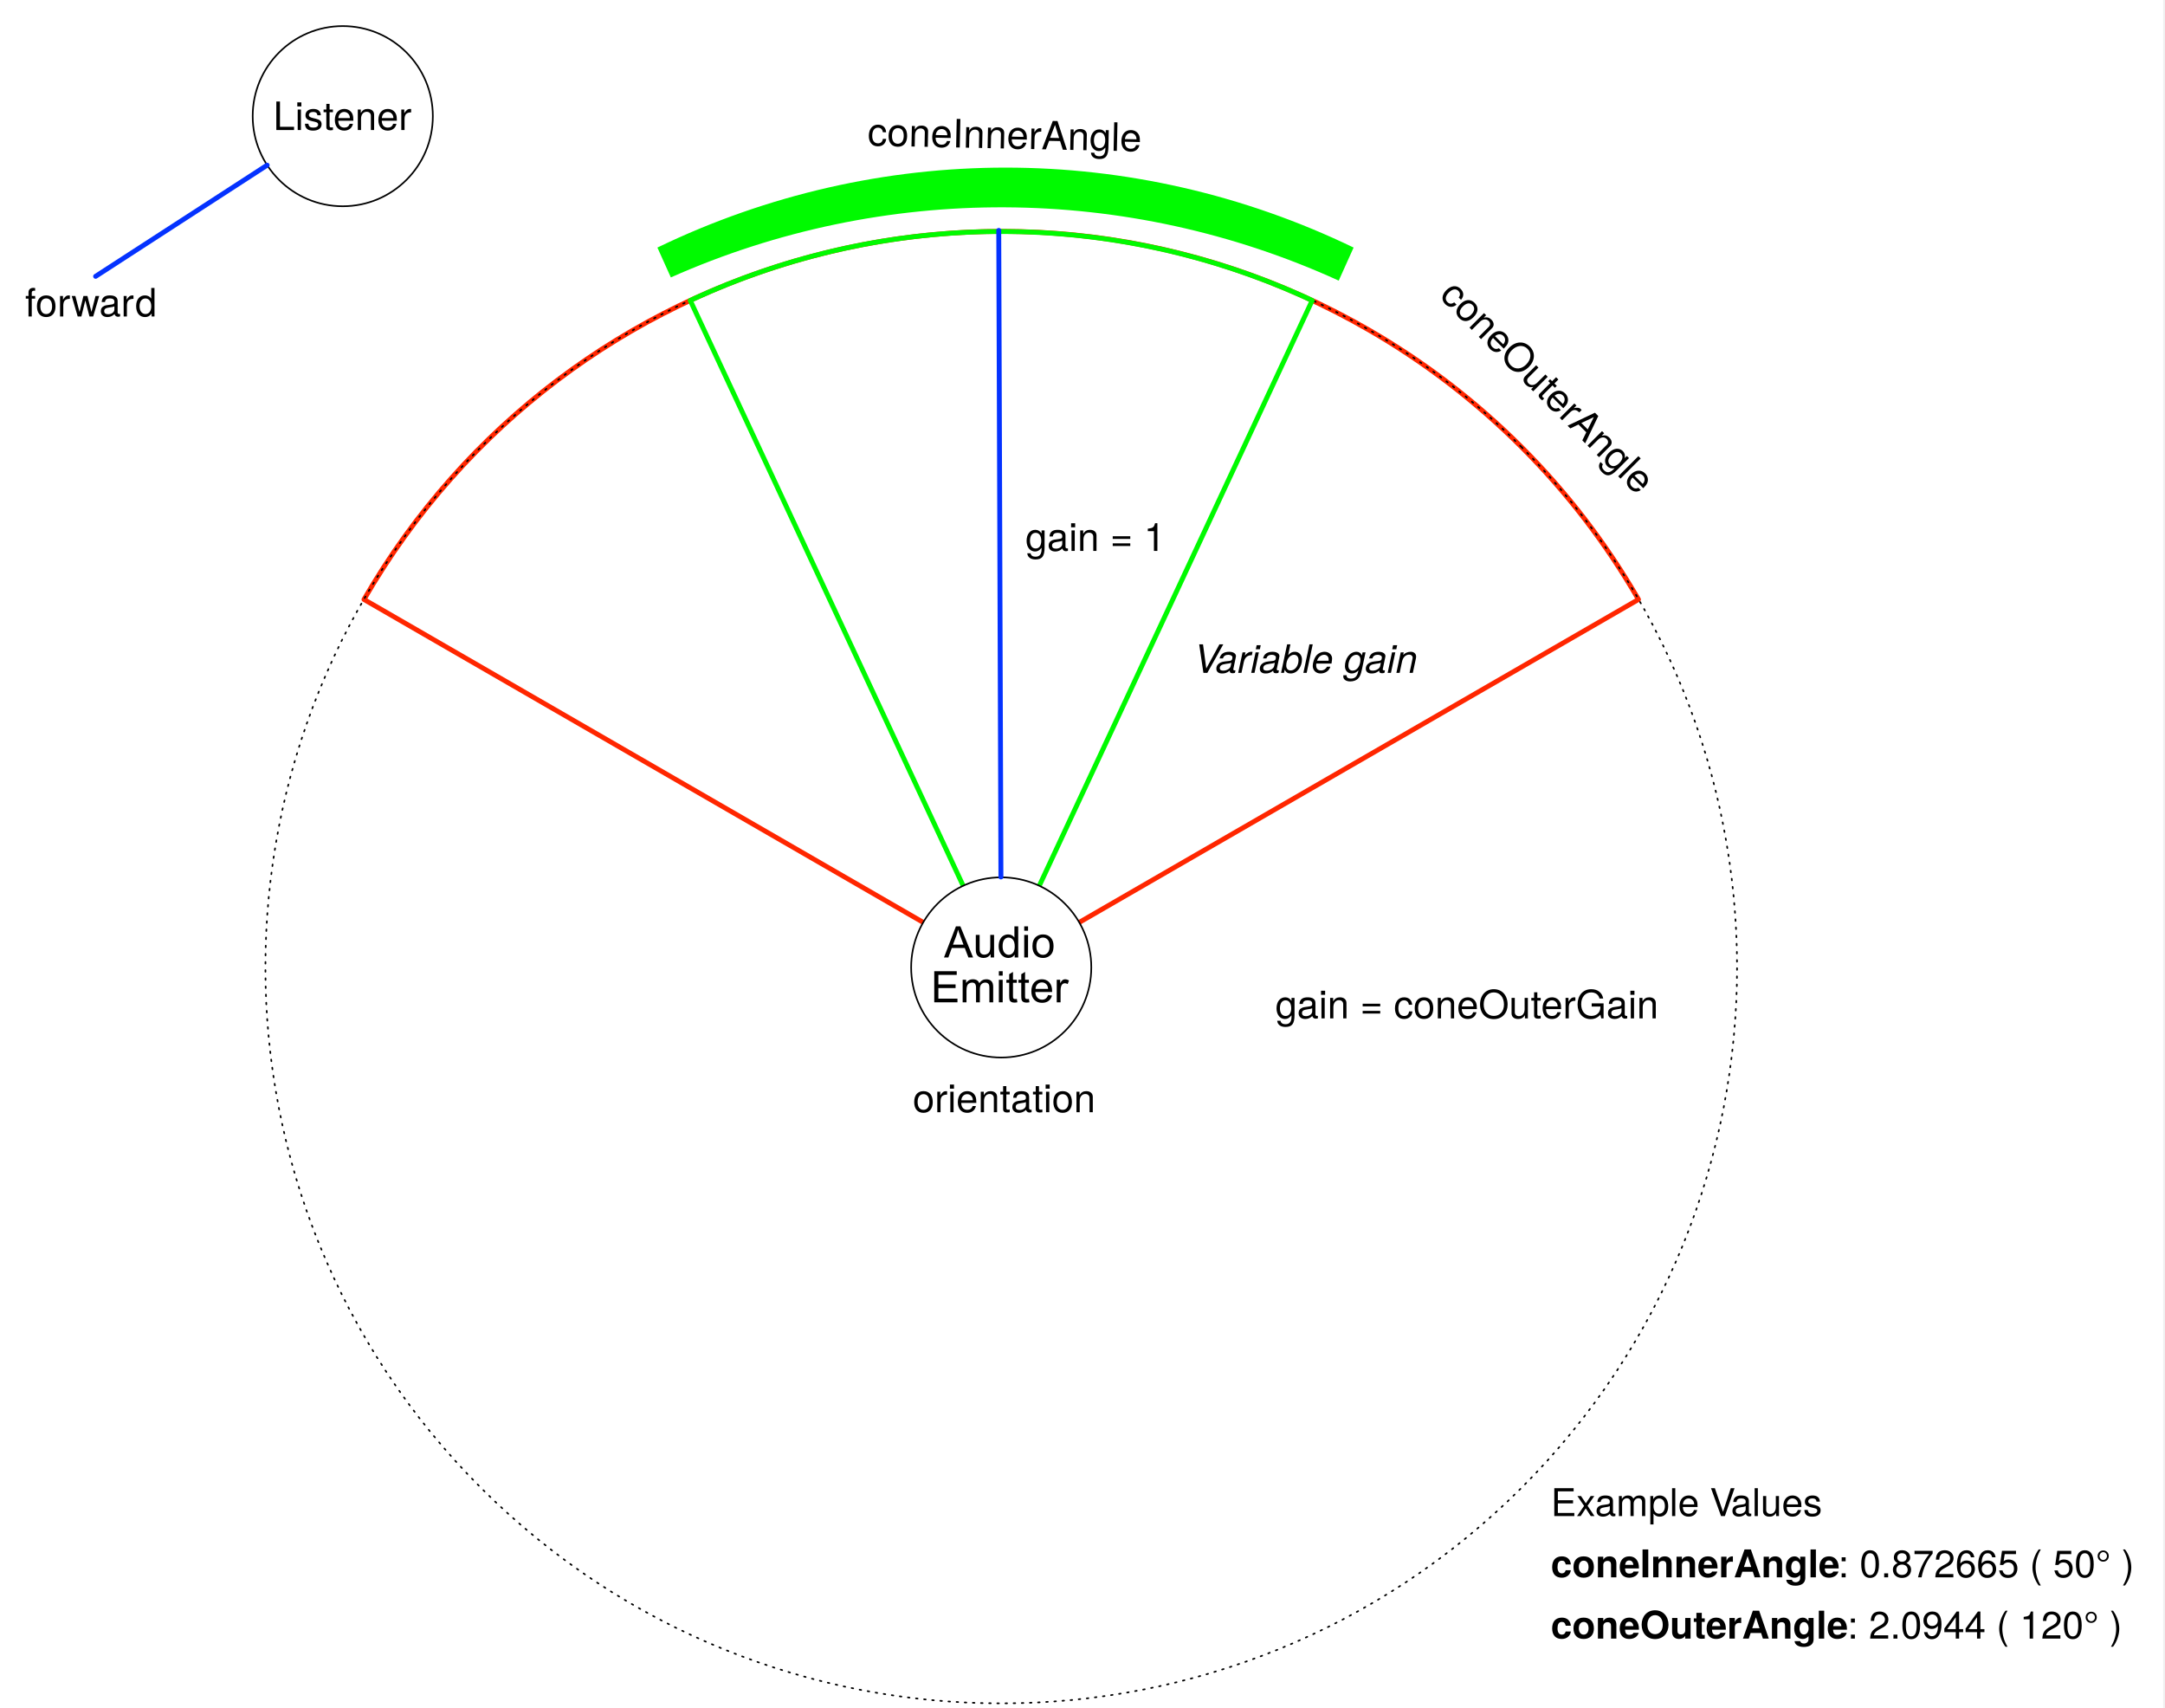
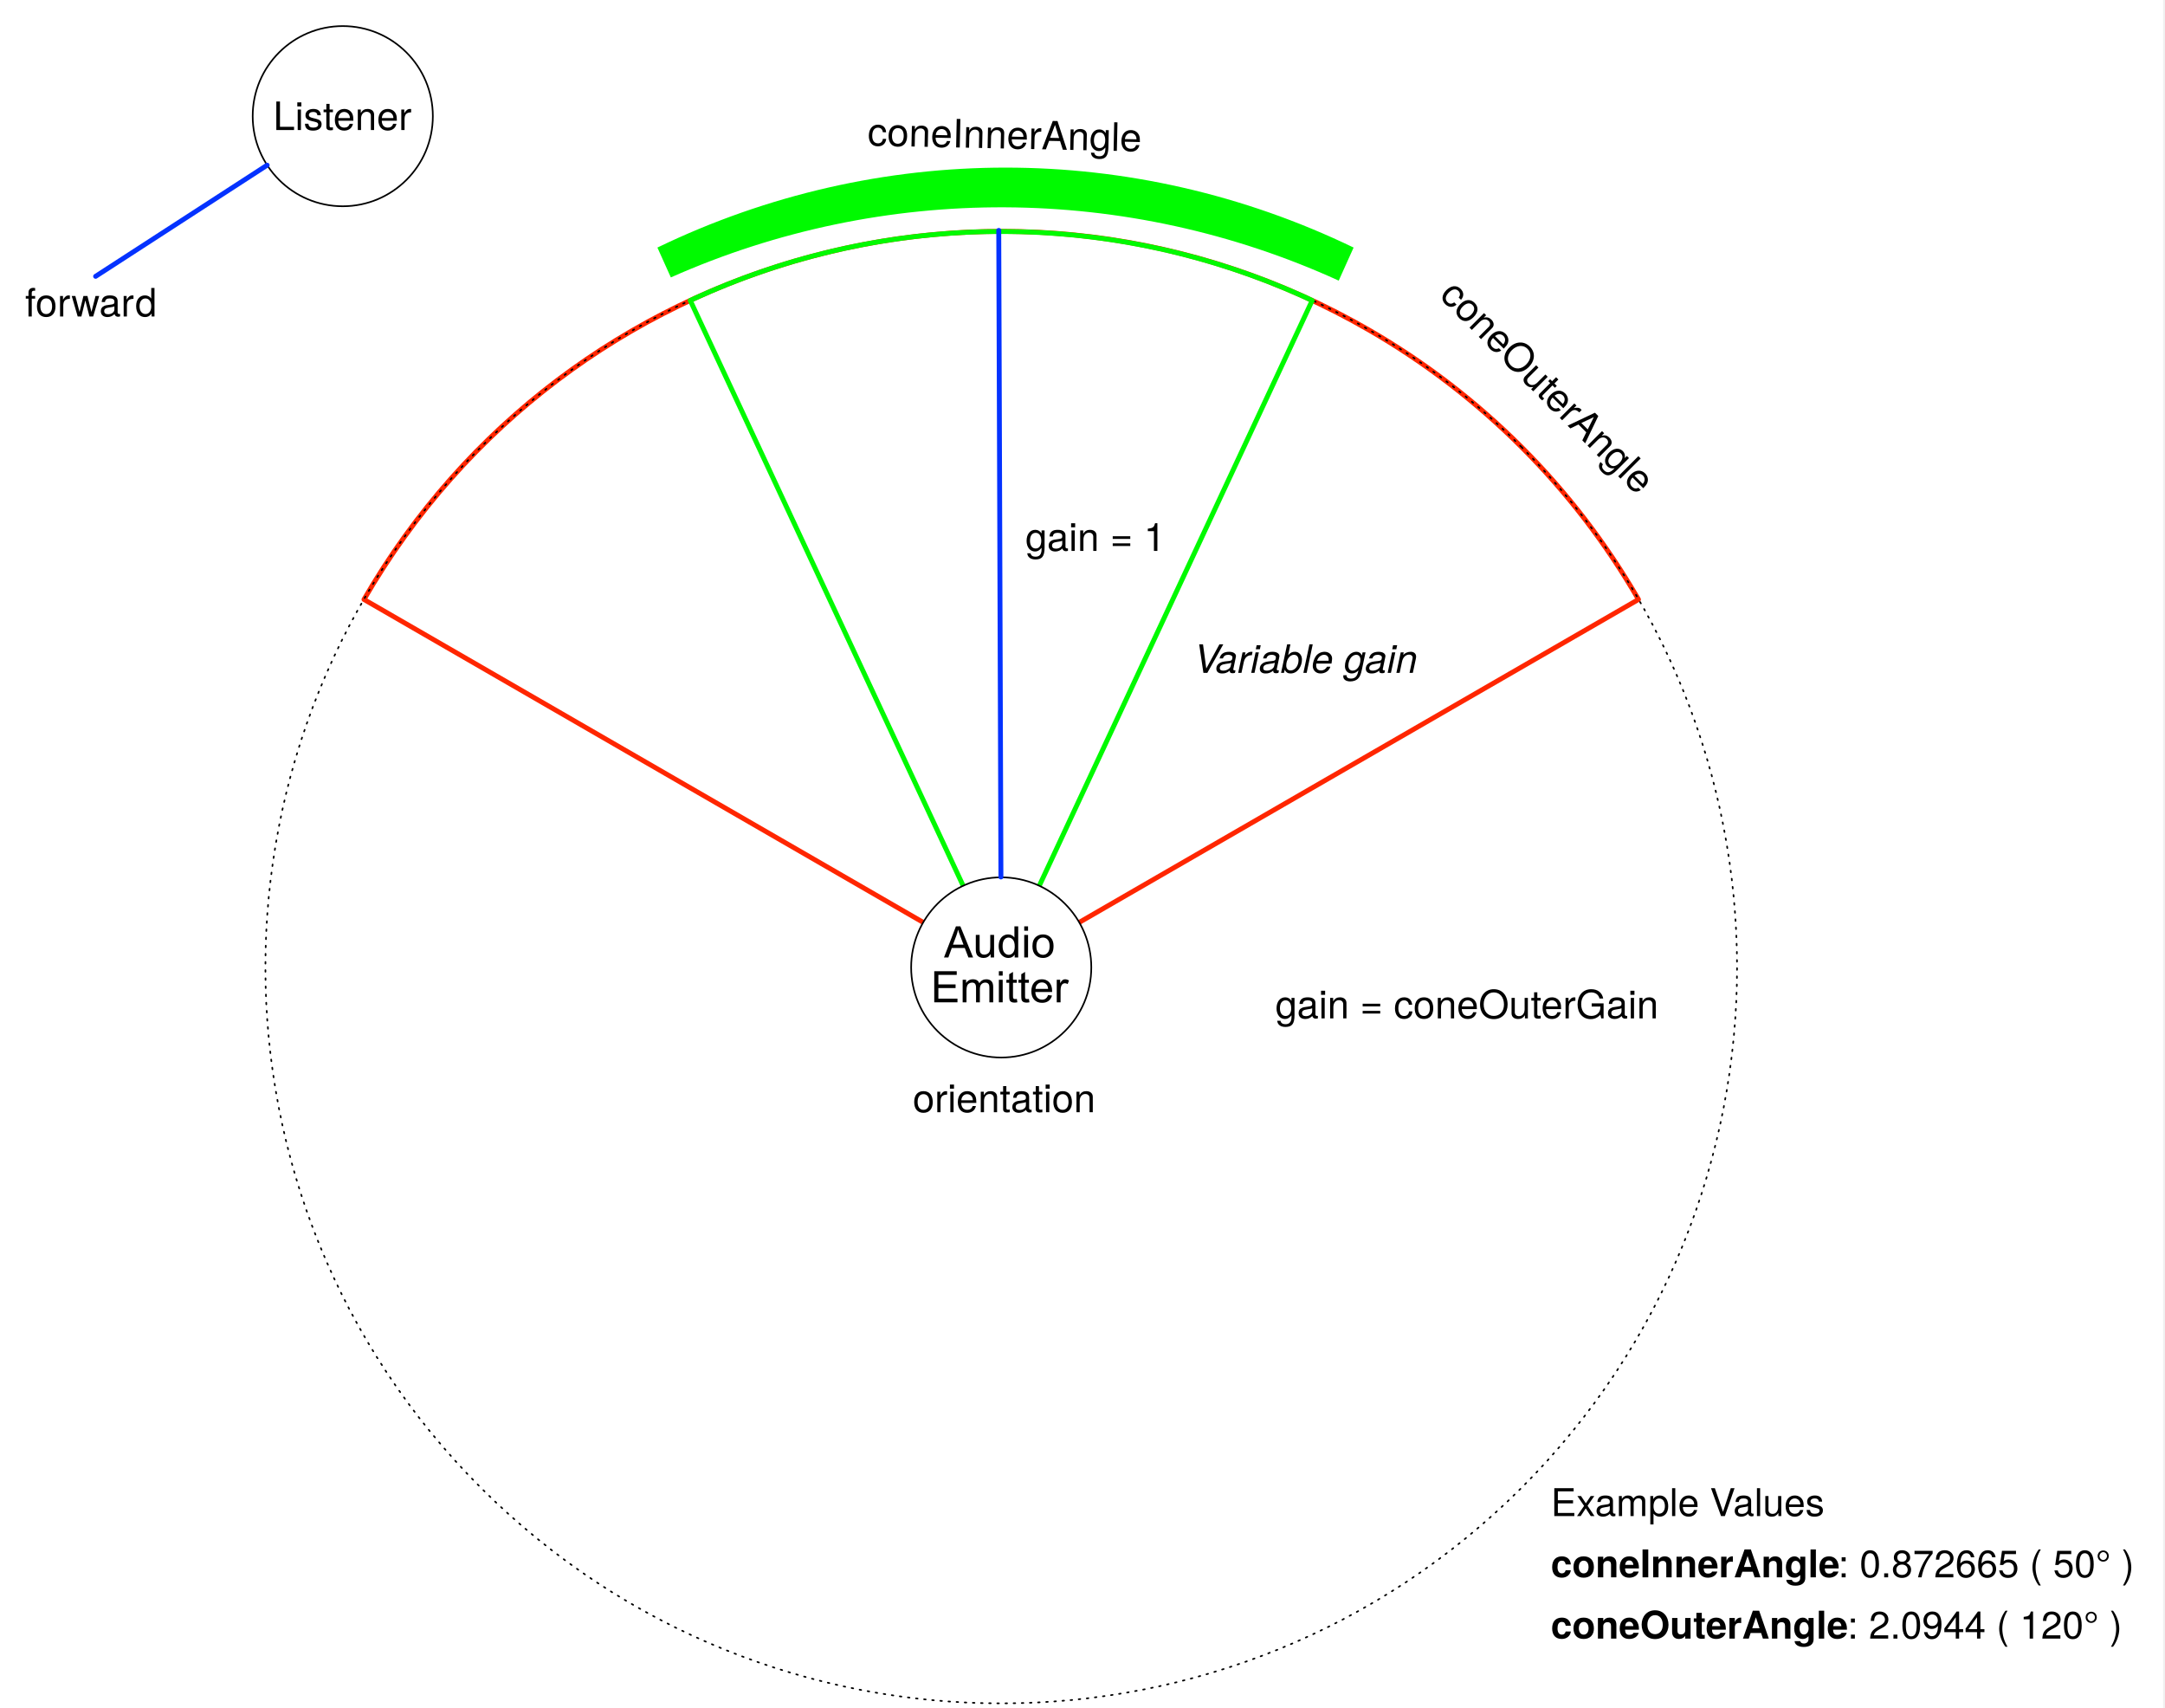
<svg xmlns="http://www.w3.org/2000/svg" width="100%" height="100%" viewBox="0 0 1328 1047" version="1.1" xml:space="preserve" style="fill-rule:evenodd;clip-rule:evenodd;stroke-linecap:round;stroke-linejoin:round;">
  <g id="Canvas_1">
    <rect x="-7.036" y="-2.557" width="1333.9" height="1055.17" style="fill:white;" />
    <path d="M614.148,593.332L223.265,367.656C347.903,151.778 623.946,77.812 839.824,202.45C908.438,242.064 965.416,299.042 1005.03,367.656L614.148,593.332Z" style="fill:none;fill-rule:nonzero;stroke:rgb(255,38,0);stroke-width:3px;" />
    <path d="M933.302,274.179C1109.57,450.442 1109.57,736.222 933.302,912.486C757.038,1088.75 471.258,1088.75 294.994,912.486C118.729,736.222 118.729,450.442 294.994,274.179C471.258,97.914 757.038,97.914 933.302,274.179" style="fill:none;fill-rule:nonzero;stroke:black;stroke-width:1px;stroke-dasharray:1,4;" />
    <path d="M614.148,593.332L423.398,184.268C544.315,127.884 683.981,127.884 804.898,184.268L614.148,593.332Z" style="fill:none;fill-rule:nonzero;stroke:rgb(0,250,0);stroke-width:3px;" />
    <circle cx="614.148" cy="593.332" r="55.25" style="fill:white;" />
    <circle cx="614.148" cy="593.332" r="55.25" style="fill:none;stroke:black;stroke-width:1px;" />
    <circle cx="210.25" cy="71.25" r="55.25" style="fill:none;stroke:black;stroke-width:1px;" />
    <path d="M163.872,101.299L58.649,169.475" style="fill:none;fill-rule:nonzero;stroke:rgb(4,50,255);stroke-width:3px;" />
    <g transform="matrix(0.999998,-0.000546603,-0.000546603,0.837184,0.295245,87.9441)">
      <path d="M613.962,538.083L612.37,63.876" style="fill:none;fill-rule:nonzero;stroke:rgb(4,50,255);stroke-width:3px;" />
    </g>
    <g transform="matrix(1,0,0,1,167.578,79.75)">
      <text x="0px" y="0px" style="font-family:'HelveticaNeue', 'Helvetica Neue';font-size:24px;">Listener</text>
    </g>
    <g transform="matrix(0.977366,0,0,0.977366,951.298,929.827)">
-       <text x="0px" y="0px" style="font-family:'HelveticaNeue', 'Helvetica Neue';font-size:24px;">Example V<tspan x="112.92px 125.808px " y="0px 0px ">al</tspan>ues</text>
+       <text x="0px" y="0px" style="font-family:'HelveticaNeue', 'Helvetica Neue';font-size:24px;">Example Values</text>
      <text x="0px" y="38.443px" style="font-family:'HelveticaNeue-Bold', 'Helvetica Neue';font-weight:700;font-size:24px;">coneInnerAngle</text>
      <text x="180.408px" y="38.443px" style="font-family:'HelveticaNeue', 'Helvetica Neue';font-size:24px;">: 0.872665 ( 50° )</text>
      <text x="0px" y="76.887px" style="font-family:'HelveticaNeue-Bold', 'Helvetica Neue';font-weight:700;font-size:24px;">coneOuterAngle</text>
      <text x="186.216px" y="76.887px" style="font-family:'HelveticaNeue', 'Helvetica Neue';font-size:24px;">: 2.0944 ( 120° )</text>
    </g>
    <g transform="matrix(2.22037,0,0,2.22037,-690.605,-961.829)">
      <path d="M571.818,697.649L575.117,689.059L576.341,689.059L579.857,697.649L578.562,697.649L577.56,695.047L573.968,695.047L573.025,697.649L571.818,697.649ZM574.296,694.122L577.209,694.122L576.312,691.743C576.039,691.02 575.835,690.426 575.703,689.961C575.593,690.512 575.439,691.059 575.24,691.602L574.296,694.122Z" style="fill-rule:nonzero;" />
    </g>
    <g transform="matrix(2.22037,0,0,2.22037,-690.605,-961.829)">
      <path d="M584.709,697.649L584.709,696.735C584.224,697.438 583.566,697.79 582.734,697.79C582.367,697.79 582.024,697.719 581.706,697.579C581.387,697.438 581.151,697.261 580.997,697.048C580.842,696.835 580.734,696.575 580.671,696.266C580.628,696.059 580.607,695.731 580.607,695.282L580.607,691.426L581.662,691.426L581.662,694.877C581.662,695.428 581.683,695.799 581.726,695.991C581.793,696.268 581.933,696.486 582.148,696.644C582.363,696.802 582.628,696.881 582.945,696.881C583.261,696.881 583.558,696.8 583.835,696.638C584.113,696.476 584.309,696.255 584.424,695.976C584.54,695.697 584.597,695.291 584.597,694.76L584.597,691.426L585.652,691.426L585.652,697.649L584.709,697.649Z" style="fill-rule:nonzero;" />
    </g>
    <g transform="matrix(2.22037,0,0,2.22037,-690.605,-961.829)">
      <path d="M591.341,697.649L591.341,696.864C590.947,697.481 590.367,697.79 589.601,697.79C589.105,697.79 588.649,697.653 588.233,697.379C587.817,697.106 587.495,696.724 587.266,696.234C587.038,695.744 586.923,695.18 586.923,694.543C586.923,693.922 587.027,693.359 587.234,692.853C587.441,692.347 587.752,691.959 588.166,691.69C588.58,691.42 589.043,691.286 589.554,691.286C589.929,691.286 590.263,691.365 590.556,691.523C590.849,691.681 591.087,691.887 591.271,692.141L591.271,689.059L592.32,689.059L592.32,697.649L591.341,697.649ZM588.007,694.543C588.007,695.34 588.175,695.936 588.511,696.331C588.847,696.725 589.244,696.922 589.701,696.922C590.162,696.922 590.553,696.734 590.876,696.357C591.198,695.98 591.359,695.405 591.359,694.631C591.359,693.78 591.195,693.155 590.867,692.756C590.539,692.358 590.134,692.159 589.654,692.159C589.185,692.159 588.794,692.35 588.479,692.733C588.165,693.116 588.007,693.719 588.007,694.543Z" style="fill-rule:nonzero;" />
    </g>
    <g transform="matrix(2.22037,0,0,2.22037,-690.605,-961.829)">
      <path d="M593.984,690.272L593.984,689.059L595.039,689.059L595.039,690.272L593.984,690.272ZM593.984,697.649L593.984,691.426L595.039,691.426L595.039,697.649L593.984,697.649Z" style="fill-rule:nonzero;" />
    </g>
    <g transform="matrix(2.22037,0,0,2.22037,-690.605,-961.829)">
      <path d="M596.252,694.538C596.252,693.385 596.572,692.532 597.212,691.977C597.748,691.516 598.4,691.286 599.169,691.286C600.025,691.286 600.724,691.566 601.267,692.126C601.81,692.687 602.082,693.461 602.082,694.45C602.082,695.25 601.961,695.88 601.721,696.339C601.481,696.798 601.131,697.155 600.672,697.409C600.213,697.663 599.712,697.79 599.169,697.79C598.298,697.79 597.594,697.51 597.057,696.952C596.52,696.393 596.252,695.588 596.252,694.538ZM597.335,694.538C597.335,695.334 597.509,695.931 597.857,696.328C598.205,696.724 598.642,696.922 599.169,696.922C599.693,696.922 600.128,696.723 600.476,696.325C600.824,695.926 600.998,695.319 600.998,694.502C600.998,693.733 600.823,693.15 600.473,692.753C600.124,692.357 599.689,692.159 599.169,692.159C598.642,692.159 598.205,692.356 597.857,692.75C597.509,693.145 597.335,693.741 597.335,694.538Z" style="fill-rule:nonzero;" />
    </g>
    <g transform="matrix(2.22037,0,0,2.22037,-690.605,-961.829)">
      <path d="M569.128,710.041L569.128,701.452L575.339,701.452L575.339,702.465L570.265,702.465L570.265,705.096L575.017,705.096L575.017,706.104L570.265,706.104L570.265,709.028L575.539,709.028L575.539,710.041L569.128,710.041Z" style="fill-rule:nonzero;" />
    </g>
    <g transform="matrix(2.22037,0,0,2.22037,-690.605,-961.829)">
      <path d="M576.974,710.041L576.974,703.819L577.918,703.819L577.918,704.692C578.113,704.387 578.373,704.142 578.697,703.957C579.021,703.771 579.39,703.678 579.804,703.678C580.265,703.678 580.643,703.774 580.938,703.965C581.233,704.157 581.441,704.424 581.562,704.768C582.054,704.041 582.695,703.678 583.484,703.678C584.101,703.678 584.576,703.849 584.908,704.191C585.24,704.533 585.406,705.059 585.406,705.77L585.406,710.041L584.357,710.041L584.357,706.122C584.357,705.7 584.323,705.396 584.254,705.21C584.186,705.025 584.062,704.875 583.882,704.762C583.703,704.649 583.492,704.592 583.25,704.592C582.812,704.592 582.449,704.738 582.16,705.029C581.871,705.32 581.726,705.786 581.726,706.426L581.726,710.041L580.671,710.041L580.671,705.998C580.671,705.53 580.585,705.178 580.414,704.944C580.242,704.709 579.96,704.592 579.57,704.592C579.273,704.592 578.999,704.67 578.747,704.827C578.495,704.983 578.312,705.211 578.199,705.512C578.085,705.813 578.029,706.247 578.029,706.813L578.029,710.041L576.974,710.041Z" style="fill-rule:nonzero;" />
    </g>
    <g transform="matrix(2.22037,0,0,2.22037,-690.605,-961.829)">
      <path d="M586.976,702.665L586.976,701.452L588.031,701.452L588.031,702.665L586.976,702.665ZM586.976,710.041L586.976,703.819L588.031,703.819L588.031,710.041L586.976,710.041Z" style="fill-rule:nonzero;" />
    </g>
    <g transform="matrix(2.22037,0,0,2.22037,-690.605,-961.829)">
      <path d="M591.939,709.098L592.091,710.03C591.794,710.092 591.529,710.123 591.294,710.123C590.912,710.123 590.615,710.063 590.404,709.942C590.193,709.821 590.044,709.662 589.959,709.464C589.873,709.267 589.83,708.852 589.83,708.219L589.83,704.639L589.056,704.639L589.056,703.819L589.83,703.819L589.83,702.278L590.878,701.645L590.878,703.819L591.939,703.819L591.939,704.639L590.878,704.639L590.878,708.278C590.878,708.579 590.897,708.772 590.934,708.858C590.971,708.944 591.032,709.012 591.116,709.063C591.2,709.114 591.32,709.139 591.476,709.139C591.593,709.139 591.748,709.125 591.939,709.098Z" style="fill-rule:nonzero;" />
    </g>
    <g transform="matrix(2.22037,0,0,2.22037,-690.605,-961.829)">
      <path d="M595.273,709.098L595.425,710.03C595.128,710.092 594.863,710.123 594.628,710.123C594.246,710.123 593.949,710.063 593.738,709.942C593.527,709.821 593.378,709.662 593.293,709.464C593.207,709.267 593.164,708.852 593.164,708.219L593.164,704.639L592.39,704.639L592.39,703.819L593.164,703.819L593.164,702.278L594.212,701.645L594.212,703.819L595.273,703.819L595.273,704.639L594.212,704.639L594.212,708.278C594.212,708.579 594.231,708.772 594.268,708.858C594.305,708.944 594.366,709.012 594.45,709.063C594.534,709.114 594.654,709.139 594.81,709.139C594.927,709.139 595.082,709.125 595.273,709.098Z" style="fill-rule:nonzero;" />
    </g>
    <g transform="matrix(2.22037,0,0,2.22037,-690.605,-961.829)">
      <path d="M600.564,708.038L601.654,708.172C601.482,708.809 601.164,709.303 600.699,709.655C600.234,710.006 599.64,710.182 598.918,710.182C598.007,710.182 597.286,709.902 596.752,709.341C596.219,708.781 595.953,707.995 595.953,706.983C595.953,705.936 596.222,705.123 596.761,704.545C597.3,703.967 598,703.678 598.859,703.678C599.691,703.678 600.371,703.961 600.898,704.528C601.425,705.094 601.689,705.891 601.689,706.918C601.689,706.981 601.687,707.075 601.683,707.2L597.043,707.2C597.082,707.883 597.275,708.407 597.623,708.77C597.97,709.133 598.404,709.315 598.923,709.315C599.31,709.315 599.64,709.213 599.914,709.01C600.187,708.807 600.404,708.483 600.564,708.038ZM597.101,706.332L600.576,706.332C600.529,705.809 600.396,705.416 600.177,705.155C599.841,704.748 599.406,704.545 598.871,704.545C598.386,704.545 597.979,704.707 597.649,705.032C597.319,705.356 597.136,705.79 597.101,706.332Z" style="fill-rule:nonzero;" />
    </g>
    <g transform="matrix(2.22037,0,0,2.22037,-690.605,-961.829)">
      <path d="M602.966,710.041L602.966,703.819L603.916,703.819L603.916,704.762C604.158,704.321 604.381,704.03 604.586,703.889C604.792,703.748 605.017,703.678 605.263,703.678C605.619,703.678 605.98,703.791 606.347,704.018L605.984,704.997C605.726,704.844 605.468,704.768 605.21,704.768C604.98,704.768 604.773,704.837 604.589,704.976C604.406,705.115 604.275,705.307 604.197,705.553C604.08,705.928 604.021,706.338 604.021,706.784L604.021,710.041L602.966,710.041Z" style="fill-rule:nonzero;" />
    </g>
    <g transform="matrix(1,0,0,1,559.908,682.148)">
      <text x="0px" y="0px" style="font-family:'HelveticaNeue', 'Helvetica Neue';font-size:24px;">orientation</text>
    </g>
    <g transform="matrix(1,0,0,1,15.3723,194.103)">
      <text x="0px" y="0px" style="font-family:'HelveticaNeue', 'Helvetica Neue';font-size:24px;">forwar</text>
    </g>
    <g transform="matrix(1,0,0,1,82.8843,194.103)">
      <text x="0px" y="0px" style="font-family:'HelveticaNeue', 'Helvetica Neue';font-size:24px;">d</text>
    </g>
    <g transform="matrix(0.999771,0.0214082,-0.0214082,0.999771,532.06,89.2555)">
      <text x="0px" y="0px" style="font-family:'HelveticaNeue', 'Helvetica Neue';font-size:24px;">coneInnerAngle</text>
    </g>
    <g transform="matrix(0.707107,0.707107,-0.707107,0.707107,882.284,181.811)">
      <text x="0px" y="0px" style="font-family:'HelveticaNeue', 'Helvetica Neue';font-size:24px;">coneOuterAngle</text>
    </g>
    <g transform="matrix(1,0,0,1,629.004,337.88)">
      <text x="0px" y="0px" style="font-family:'HelveticaNeue', 'Helvetica Neue';font-size:24px;">gain = 1</text>
    </g>
    <g transform="matrix(1,0,0,1,782.319,624.599)">
      <text x="0px" y="0px" style="font-family:'HelveticaNeue', 'Helvetica Neue';font-size:24px;">gain = coneOuterGain</text>
    </g>
    <g transform="matrix(1,0,0,1,732.358,412.681)">
      <text x="0px" y="0px" style="font-family:'HelveticaNeue-Italic', 'Helvetica Neue';font-style:italic;font-size:24px;">V</text>
    </g>
    <g transform="matrix(1,0,0,1,745.702,412.681)">
      <text x="0px" y="0px" style="font-family:'HelveticaNeue-Italic', 'Helvetica Neue';font-style:italic;font-size:24px;">ariable gain</text>
    </g>
    <g transform="matrix(1,0,0,1,0,9)">
      <path d="M411.492,161.143L403.248,142.831C538.601,77.449 694.941,77.449 830.294,142.831L821.167,163.108C691.113,103.815 541.956,103.162 411.492,161.143Z" style="fill:rgb(0,250,0);fill-rule:nonzero;" />
    </g>
  </g>
</svg>
